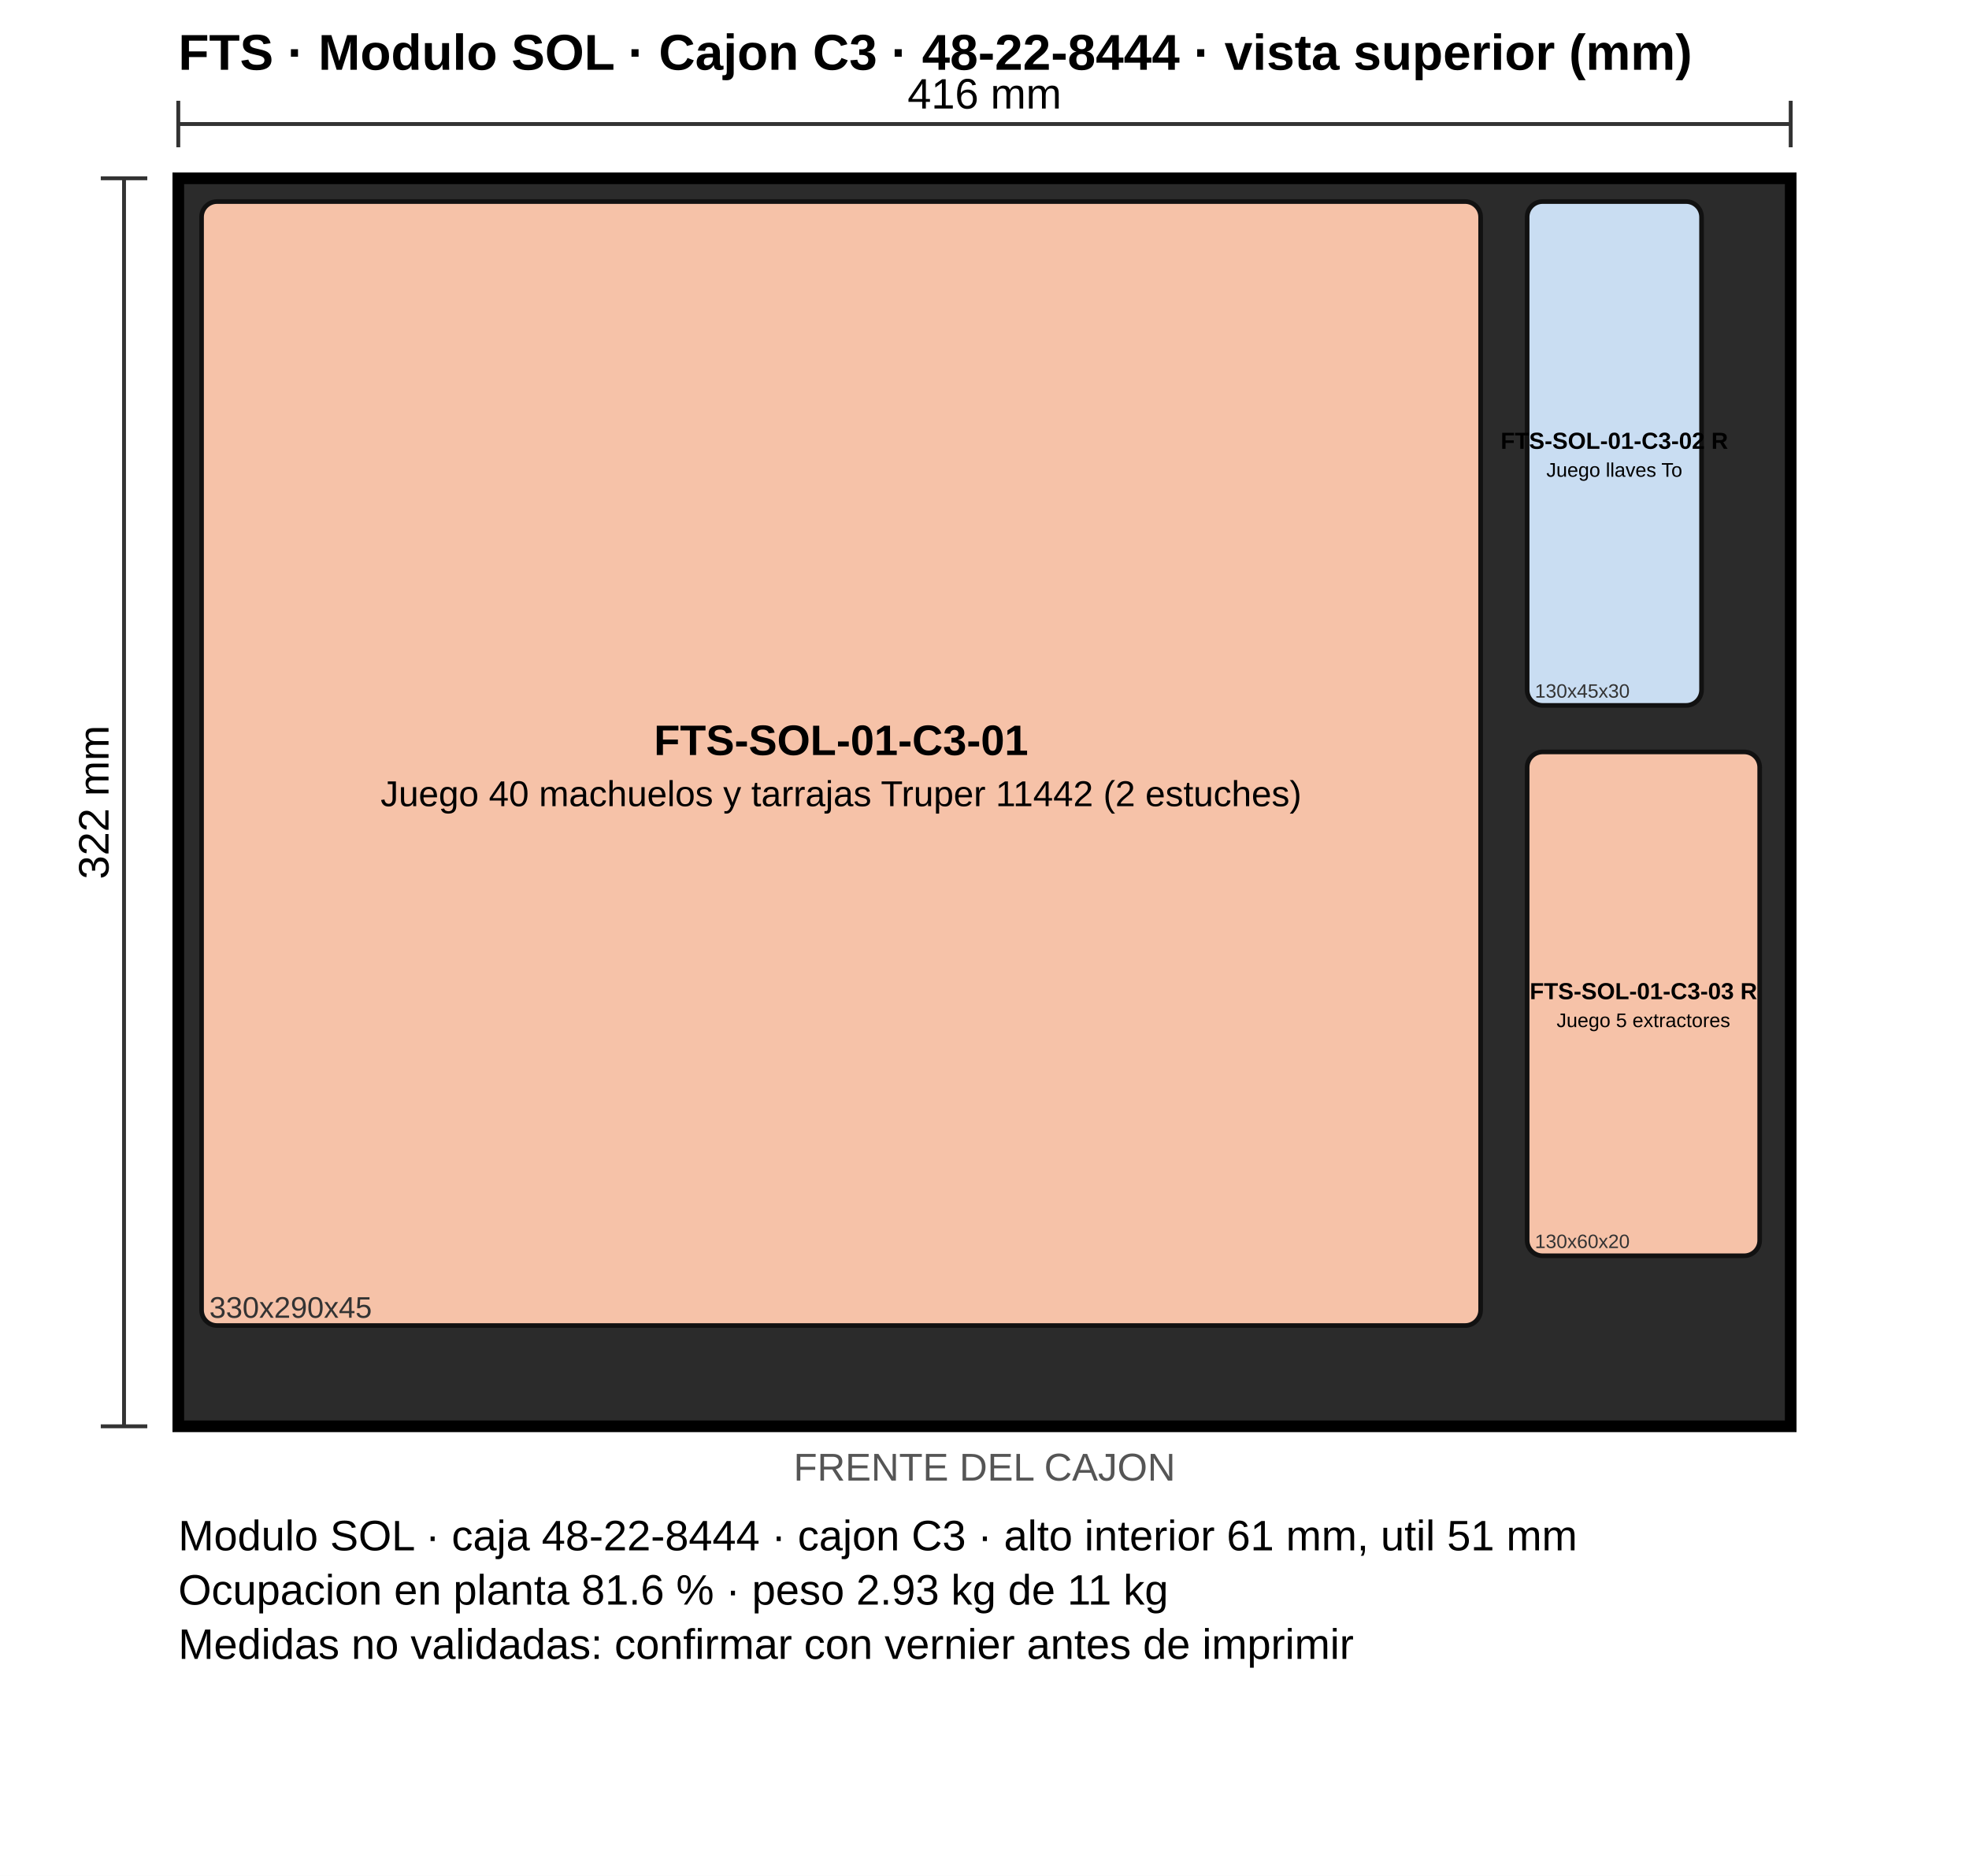
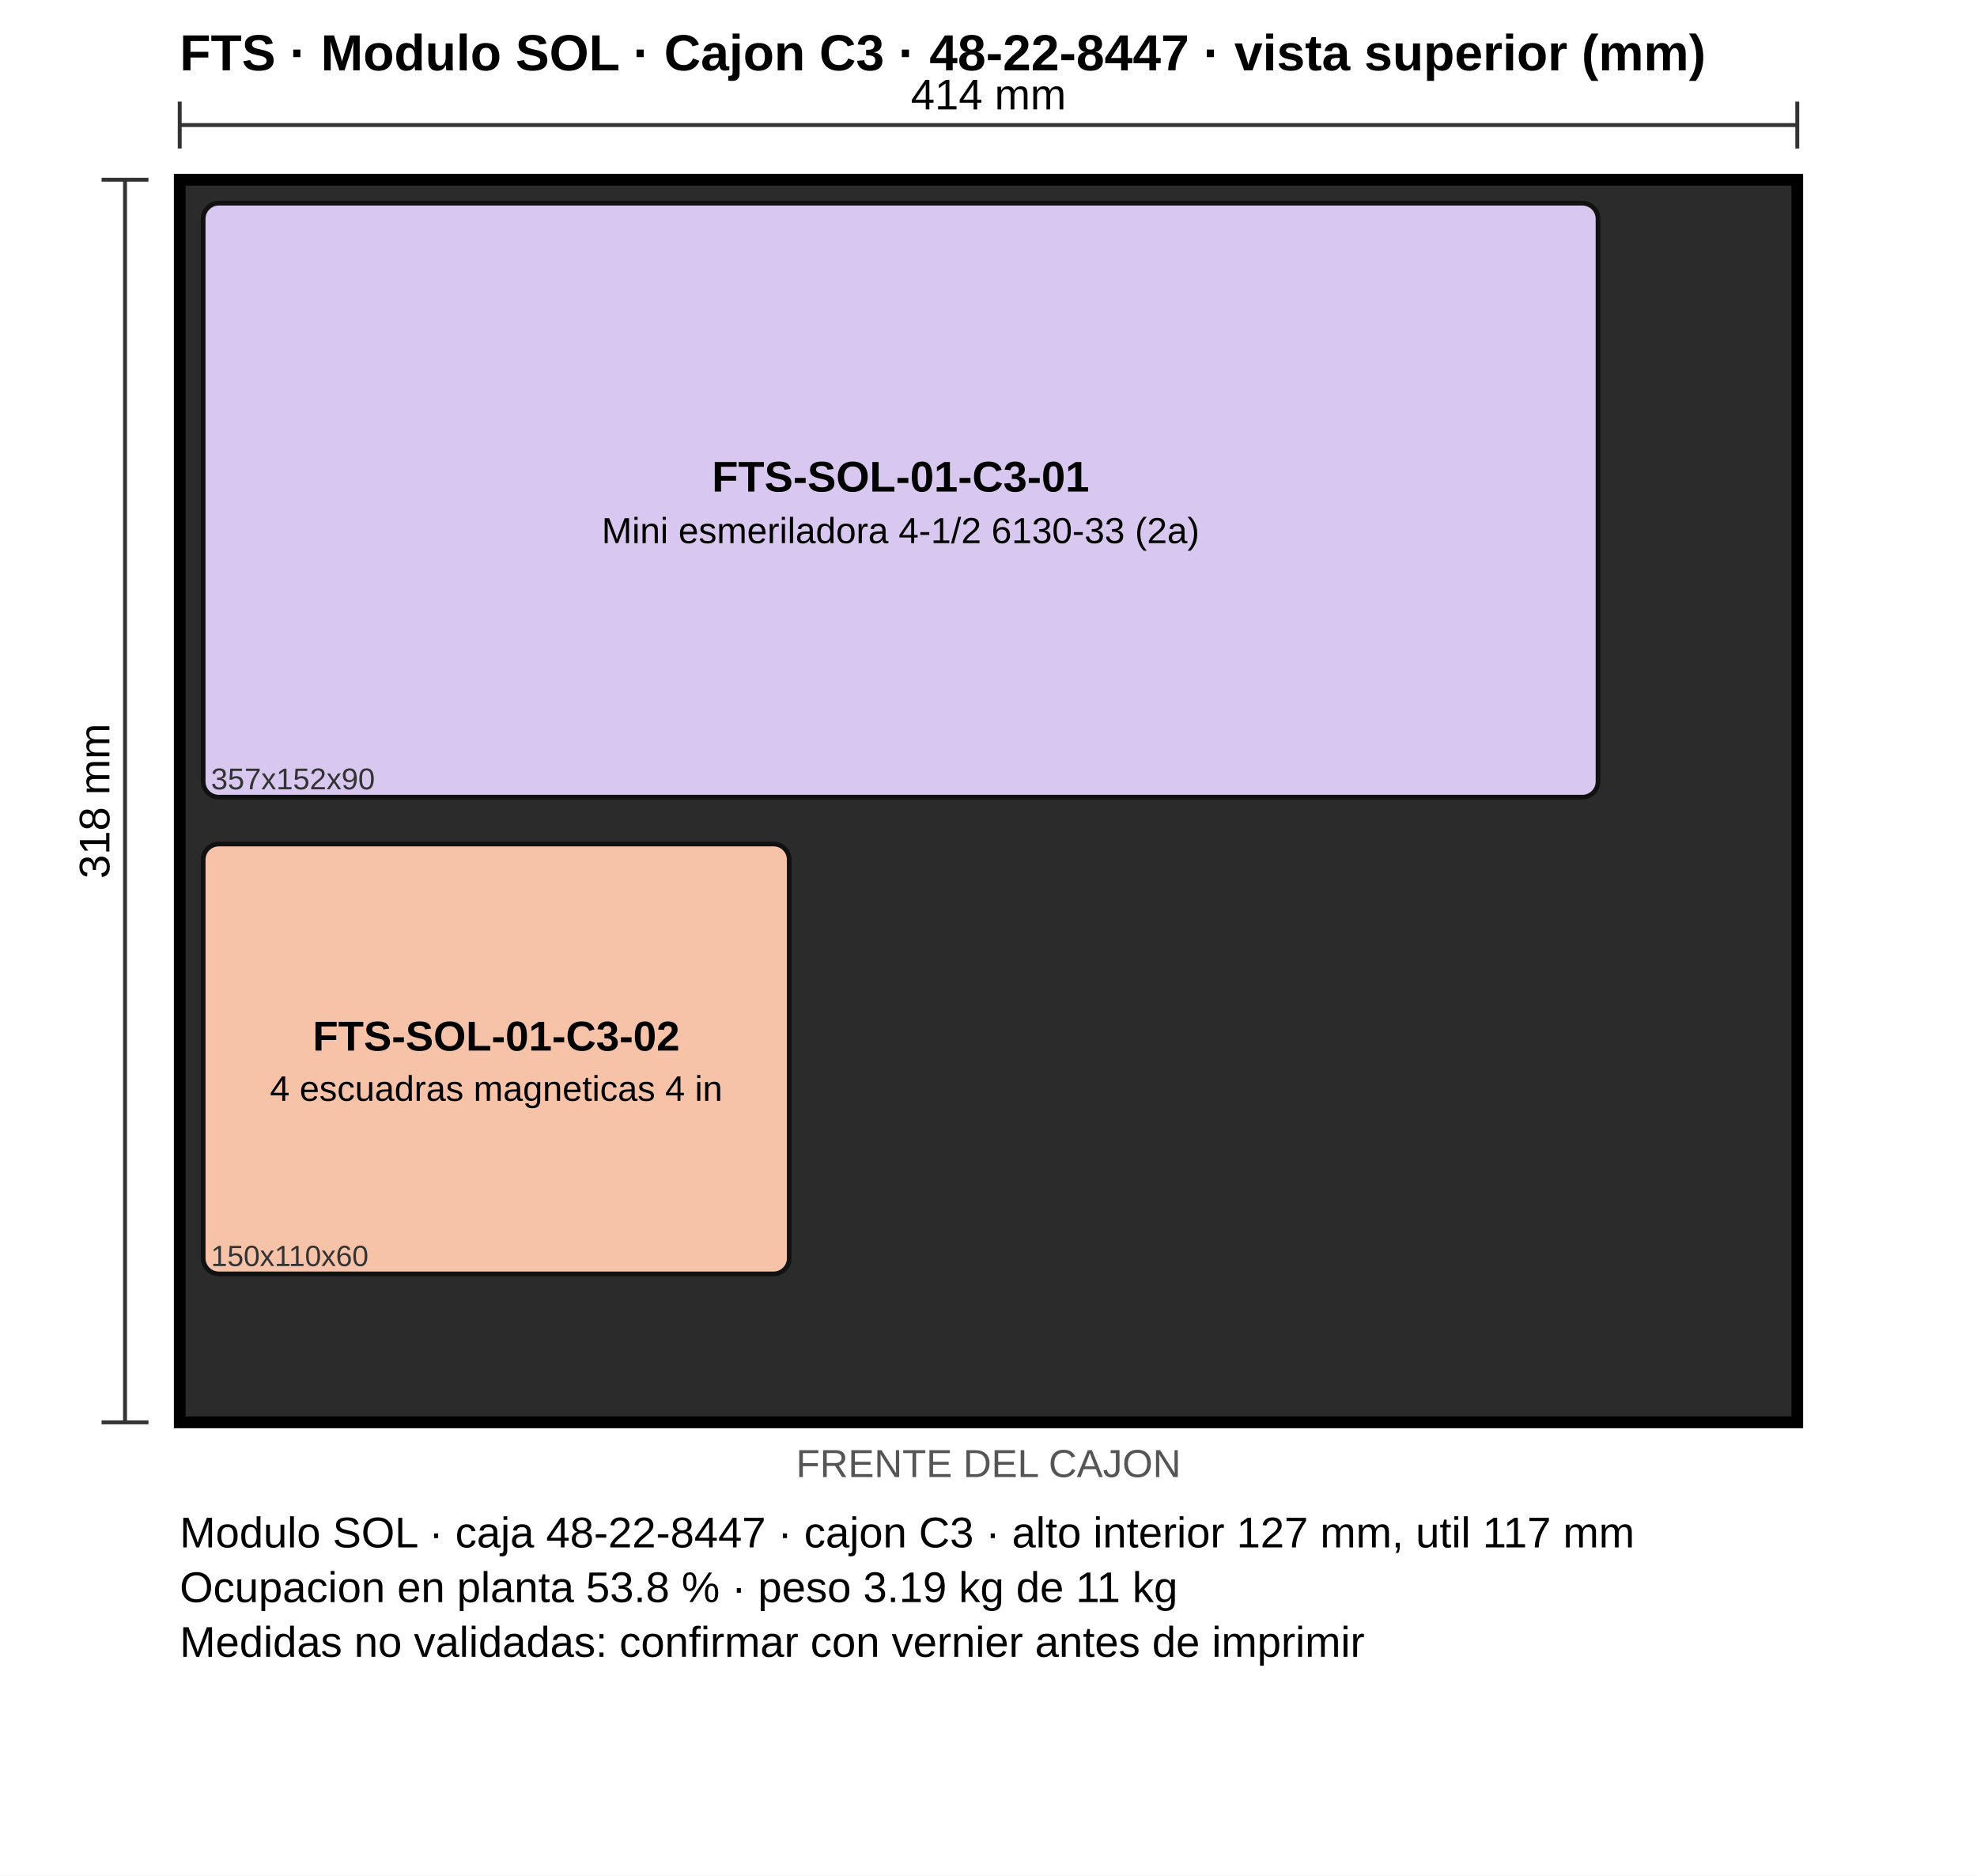
- <svg xmlns="http://www.w3.org/2000/svg" viewBox="0 0 508 484" width="813" font-family="Arial, sans-serif">
-   <rect x="0" y="0" width="508" height="484" fill="#ffffff" />
-   <text x="46" y="18" font-size="13" font-weight="bold">FTS · Modulo SOL · Cajon C3 · 48-22-8444 · vista superior (mm)</text>
-   <rect x="46" y="46" width="416" height="322" fill="#2b2b2b" stroke="#000" stroke-width="3" />
-   <line x1="46" y1="32" x2="462" y2="32" stroke="#333" stroke-width="1" />
+ <svg xmlns="http://www.w3.org/2000/svg" viewBox="0 0 506 480" width="810" font-family="Arial, sans-serif">
+   <rect x="0" y="0" width="506" height="480" fill="#ffffff" />
+   <text x="46" y="18" font-size="13" font-weight="bold">FTS · Modulo SOL · Cajon C3 · 48-22-8447 · vista superior (mm)</text>
+   <rect x="46" y="46" width="414" height="318" fill="#2b2b2b" stroke="#000" stroke-width="3" />
+   <line x1="46" y1="32" x2="460" y2="32" stroke="#333" stroke-width="1" />
  <line x1="46" y1="26" x2="46" y2="38" stroke="#333" />
-   <line x1="462" y1="26" x2="462" y2="38" stroke="#333" />
-   <text x="254.0" y="28" font-size="11" text-anchor="middle">416 mm</text>
-   <line x1="32" y1="46" x2="32" y2="368" stroke="#333" />
+   <line x1="460" y1="26" x2="460" y2="38" stroke="#333" />
+   <text x="253.0" y="28" font-size="11" text-anchor="middle">414 mm</text>
+   <line x1="32" y1="46" x2="32" y2="364" stroke="#333" />
  <line x1="26" y1="46" x2="38" y2="46" stroke="#333" />
-   <line x1="26" y1="368" x2="38" y2="368" stroke="#333" />
-   <text x="28" y="207.0" font-size="11" text-anchor="middle" transform="rotate(-90 28 207.0)">322 mm</text>
-   <text x="254.0" y="382" font-size="10" text-anchor="middle" fill="#555">FRENTE DEL CAJON</text>
-   <rect x="52" y="52" width="330" height="290" rx="4" fill="#F6C2A8" stroke="#111" stroke-width="1.2" />
-   <text x="217.0" y="194.8" font-size="11.0" text-anchor="middle" font-weight="bold">FTS-SOL-01-C3-01</text>
-   <text x="217.0" y="208.0" font-size="9.3" text-anchor="middle">Juego 40 machuelos y tarrajas Truper 11442 (2 estuches)</text>
-   <text x="54" y="340" font-size="7.7" fill="#333">330x290x45</text>
-   <rect x="394" y="52" width="45" height="130" rx="4" fill="#C9DDF2" stroke="#111" stroke-width="1.2" />
-   <text x="416.5" y="115.8" font-size="6.0" text-anchor="middle" font-weight="bold">FTS-SOL-01-C3-02 R</text>
-   <text x="416.5" y="123.0" font-size="5.1" text-anchor="middle">Juego llaves To</text>
-   <text x="396" y="180" font-size="5.0" fill="#333">130x45x30</text>
-   <rect x="394" y="194" width="60" height="130" rx="4" fill="#F6C2A8" stroke="#111" stroke-width="1.2" />
-   <text x="424.0" y="257.8" font-size="6.0" text-anchor="middle" font-weight="bold">FTS-SOL-01-C3-03 R</text>
-   <text x="424.0" y="265.0" font-size="5.1" text-anchor="middle">Juego 5 extractores </text>
-   <text x="396" y="322" font-size="5.0" fill="#333">130x60x20</text>
-   <text x="46" y="400" font-size="11" fill="#000">Modulo SOL · caja 48-22-8444 · cajon C3 · alto interior 61 mm, util 51 mm</text>
-   <text x="46" y="414" font-size="11" fill="#000">Ocupacion en planta 81.6 % · peso 2.93 kg de 11 kg</text>
-   <text x="46" y="428" font-size="11" fill="#000">Medidas no validadas: confirmar con vernier antes de imprimir</text>
+   <line x1="26" y1="364" x2="38" y2="364" stroke="#333" />
+   <text x="28" y="205.0" font-size="11" text-anchor="middle" transform="rotate(-90 28 205.0)">318 mm</text>
+   <text x="253.0" y="378" font-size="10" text-anchor="middle" fill="#555">FRENTE DEL CAJON</text>
+   <rect x="52" y="52" width="357" height="152" rx="4" fill="#D8C8F0" stroke="#111" stroke-width="1.2" />
+   <text x="230.5" y="125.8" font-size="11.0" text-anchor="middle" font-weight="bold">FTS-SOL-01-C3-01</text>
+   <text x="230.5" y="139.0" font-size="9.3" text-anchor="middle">Mini esmeriladora 4-1/2 6130-33 (2a)</text>
+   <text x="54" y="202" font-size="7.7" fill="#333">357x152x90</text>
+   <rect x="52" y="216" width="150" height="110" rx="4" fill="#F6C2A8" stroke="#111" stroke-width="1.2" />
+   <text x="127.0" y="268.857" font-size="10.7" text-anchor="middle" font-weight="bold">FTS-SOL-01-C3-02</text>
+   <text x="127.0" y="281.714" font-size="9.1" text-anchor="middle">4 escuadras magneticas 4 in </text>
+   <text x="54" y="324" font-size="7.5" fill="#333">150x110x60</text>
+   <text x="46" y="396" font-size="11" fill="#000">Modulo SOL · caja 48-22-8447 · cajon C3 · alto interior 127 mm, util 117 mm</text>
+   <text x="46" y="410" font-size="11" fill="#000">Ocupacion en planta 53.8 % · peso 3.19 kg de 11 kg</text>
+   <text x="46" y="424" font-size="11" fill="#000">Medidas no validadas: confirmar con vernier antes de imprimir</text>
</svg>
